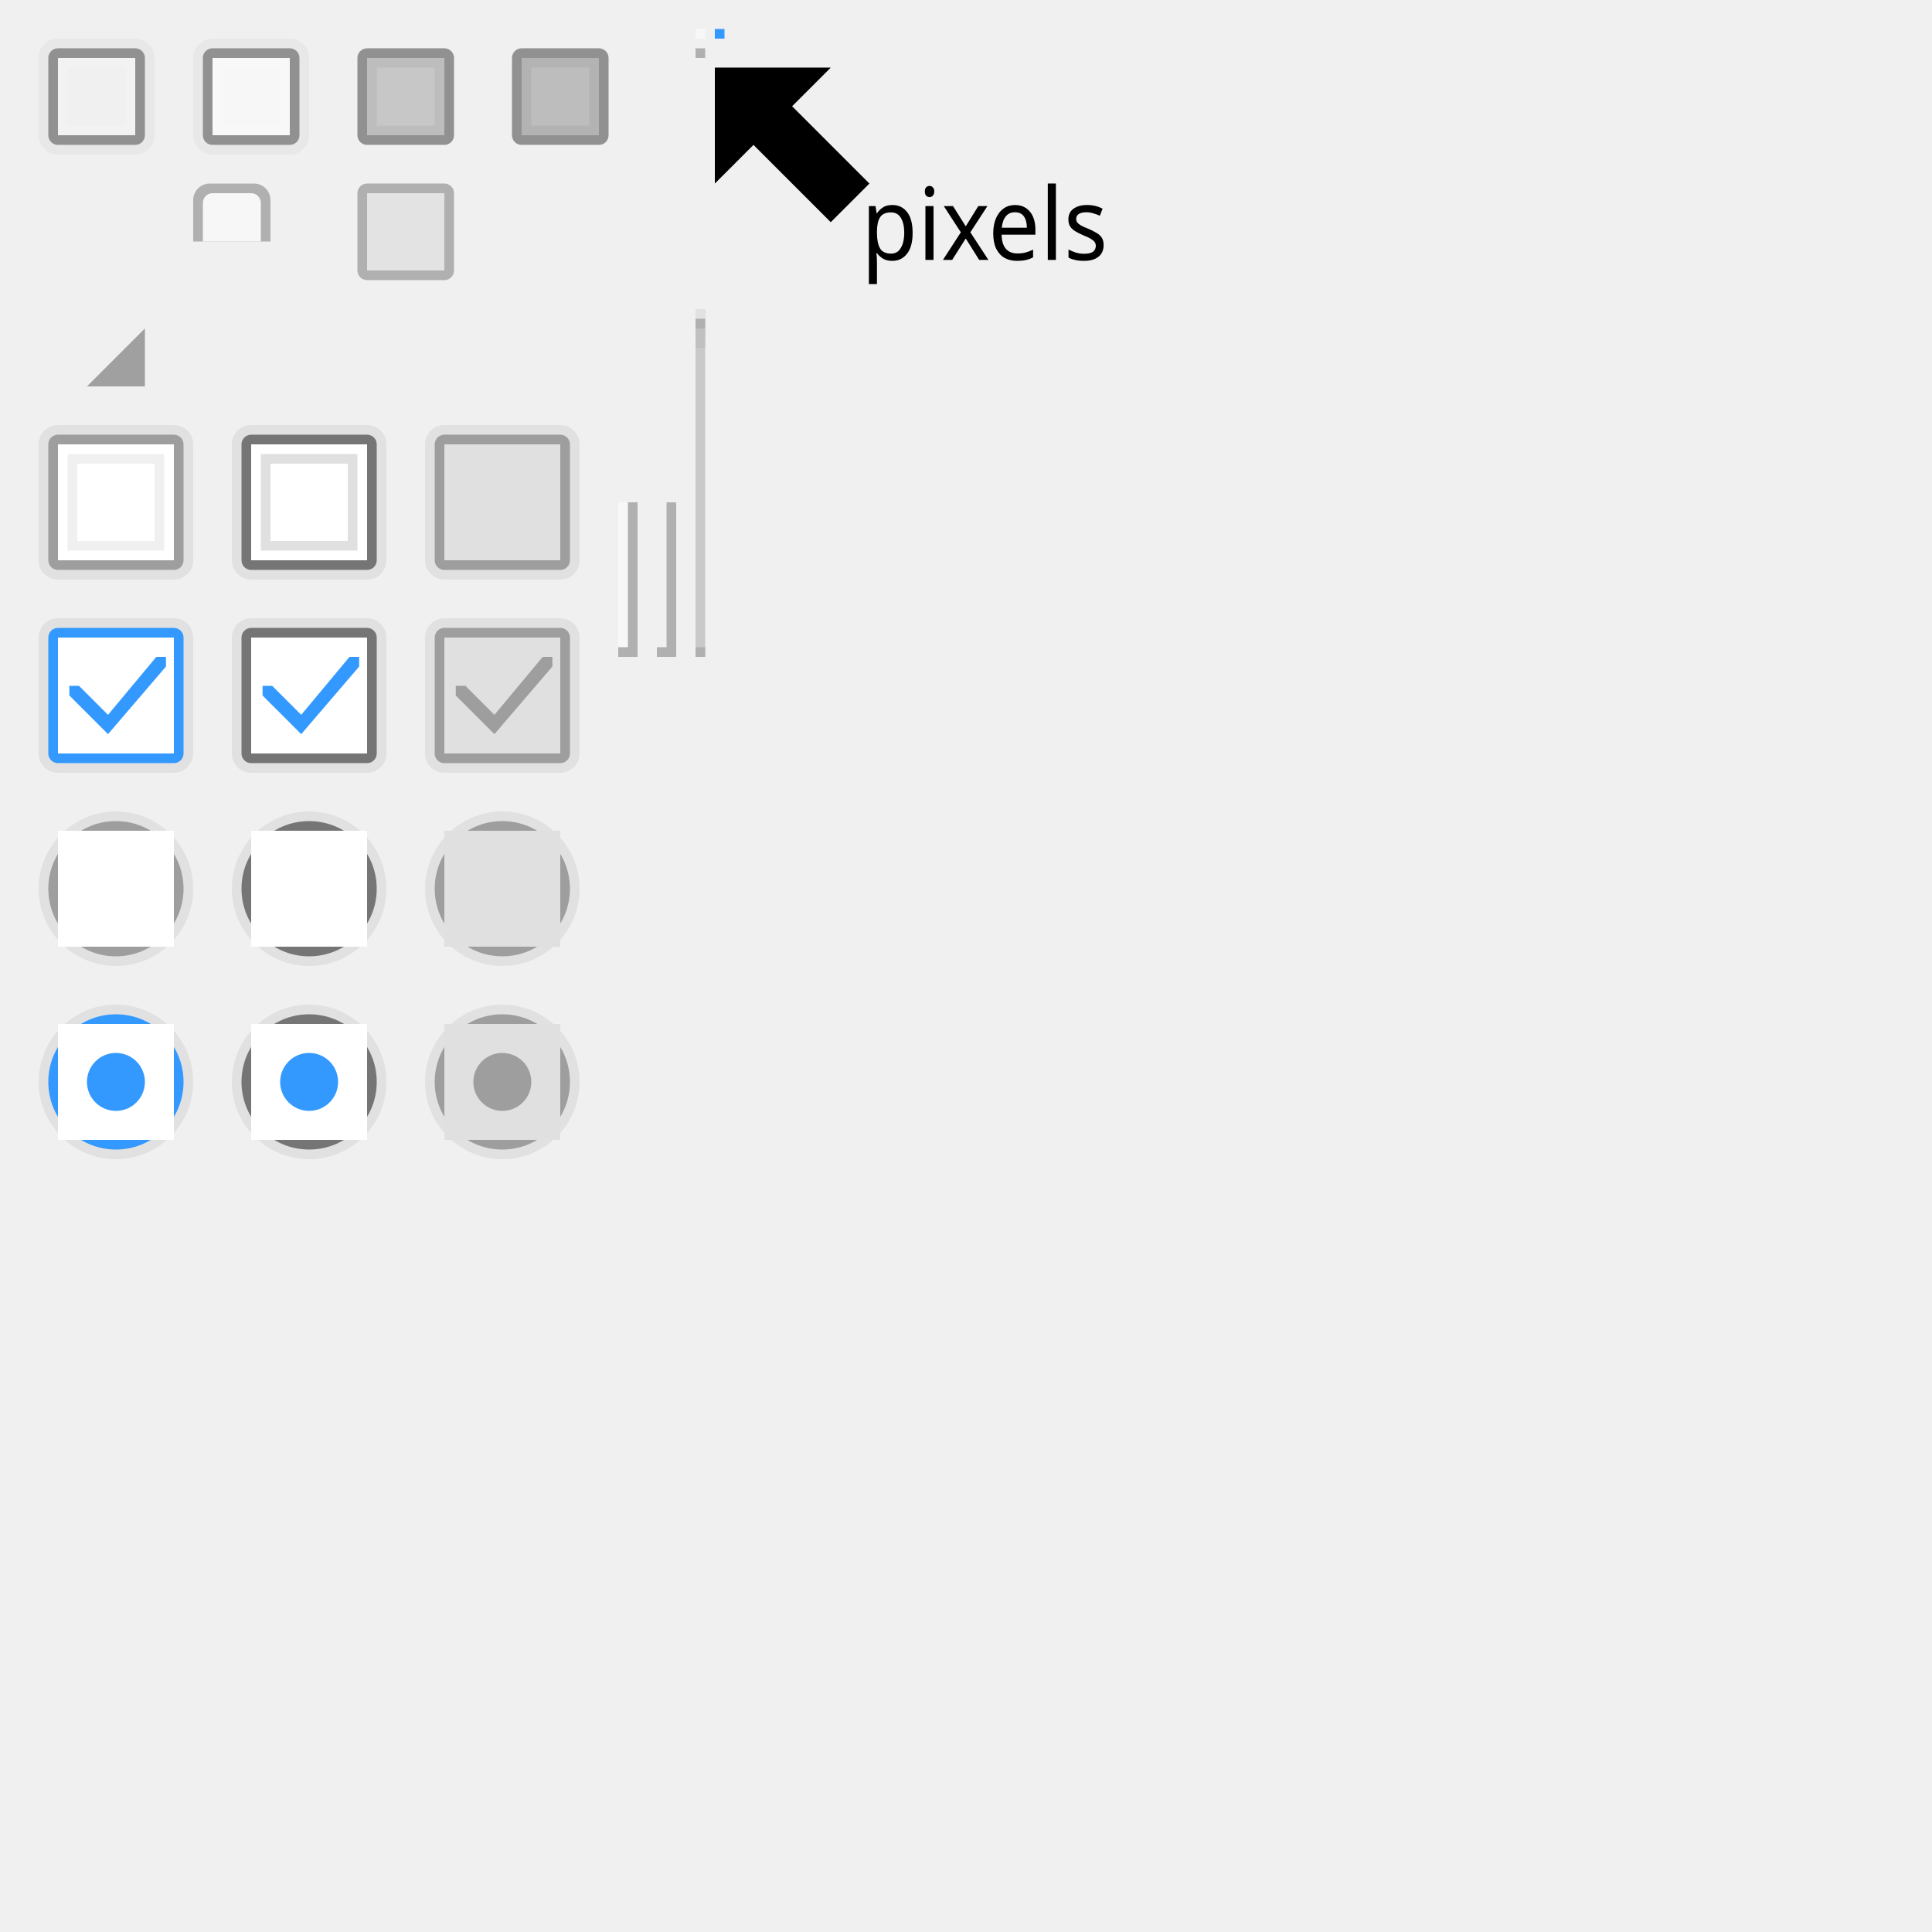
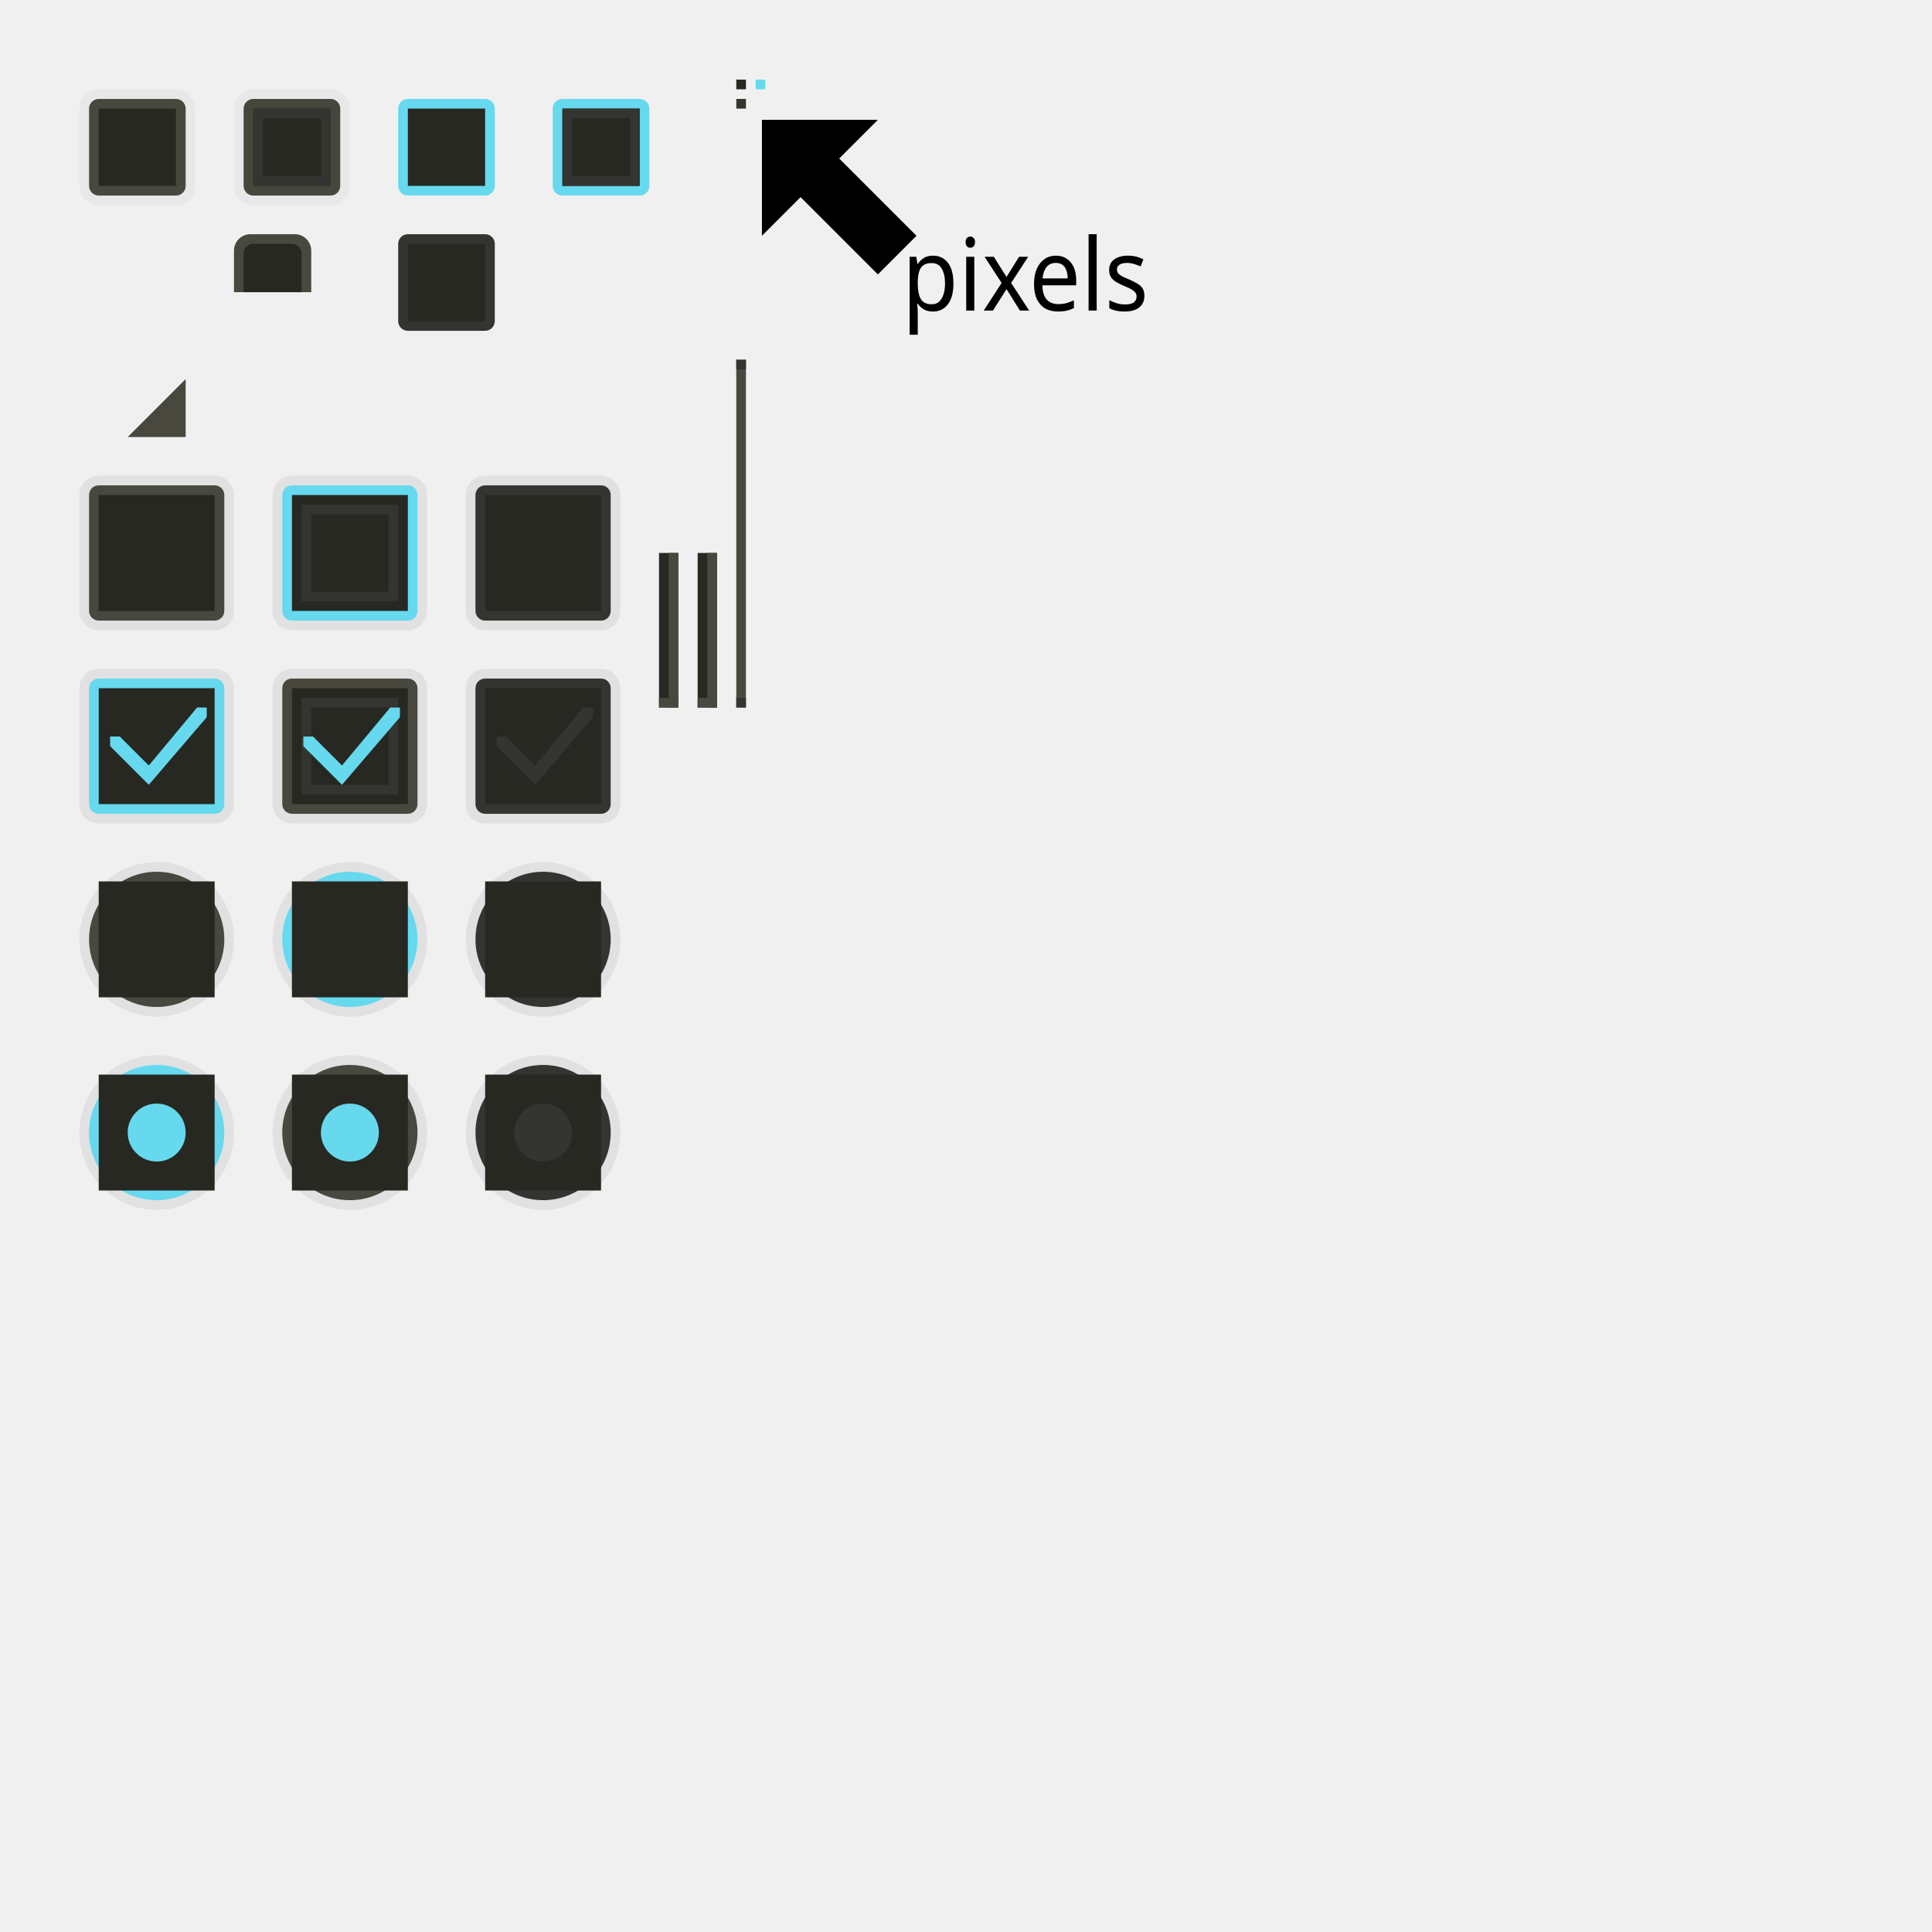
<svg xmlns="http://www.w3.org/2000/svg" width="200" height="200" viewBox="0 0 200 200" id="svg2" version="1.1">
  <defs id="defs4" />
  <g id="layer1" transform="translate(0,-852.3622)">
-     <g id="btn-active">
-       <rect y="856.362" x="36" height="12" width="12" id="rect4213" style="opacity:1;fill:#000000;fill-opacity:0;stroke:none;stroke-width:1;stroke-miterlimit:4;stroke-dasharray:none;stroke-dashoffset:0;stroke-opacity:0.51" />
-       <rect y="857.362" x="37" height="10" width="10" id="rect4187" style="opacity:1;fill:#919191;fill-opacity:1;stroke:none;stroke-width:1;stroke-miterlimit:4;stroke-dasharray:none;stroke-dashoffset:0;stroke-opacity:0.51" ry="1" />
-       <rect style="opacity:1;fill:#c7c7c7;fill-opacity:1;stroke:none;stroke-width:1;stroke-miterlimit:4;stroke-dasharray:none;stroke-dashoffset:0;stroke-opacity:0.51" id="rect4189" width="8" height="8" x="38" y="858.362" />
-       <path id="rect4202" d="m 38,858.362 0,8 8,0 0,-8 -8,0 z m 1,1 6,0 0,6 -6,0 0,-6 z" style="opacity:1;fill:#000000;fill-opacity:0.051;stroke:none;stroke-width:1;stroke-miterlimit:4;stroke-dasharray:none;stroke-dashoffset:0;stroke-opacity:0.51" />
+     <g id="btn-active" transform="translate(-149.5,-11)">
+       <rect style="opacity:1;fill:#000000;fill-opacity:0;stroke:none;stroke-width:1;stroke-miterlimit:4;stroke-dasharray:none;stroke-dashoffset:0;stroke-opacity:0.51" id="rect124" width="12" height="12" x="189.72" y="872.605" />
+       <rect ry="1" style="opacity:1;fill:#66d9ee;fill-opacity:1;stroke:none;stroke-width:1;stroke-miterlimit:4;stroke-dasharray:none;stroke-dashoffset:0;stroke-opacity:0.51" id="rect126" width="10" height="10" x="190.72" y="873.605" />
+       <rect y="874.605" x="191.72" height="8" width="8" id="rect128" style="opacity:1;fill:#272822;fill-opacity:1;stroke:none;stroke-width:1;stroke-miterlimit:4;stroke-dasharray:none;stroke-dashoffset:0;stroke-opacity:0.51" />
    </g>
-     <g id="btn-active-hover">
-       <rect style="opacity:1;fill:#000000;fill-opacity:0;stroke:none;stroke-width:1;stroke-miterlimit:4;stroke-dasharray:none;stroke-dashoffset:0;stroke-opacity:0.51" id="rect4215" width="12" height="12" x="52" y="856.362" />
-       <rect style="opacity:1;fill:#919191;fill-opacity:1;stroke:none;stroke-width:1;stroke-miterlimit:4;stroke-dasharray:none;stroke-dashoffset:0;stroke-opacity:0.51" id="rect4207" width="10" height="10" x="53" y="857.362" ry="1" />
-       <rect y="858.362" x="54" height="8" width="8" id="rect4209" style="opacity:1;fill:#bdbdbd;fill-opacity:1;stroke:none;stroke-width:1;stroke-miterlimit:4;stroke-dasharray:none;stroke-dashoffset:0;stroke-opacity:0.51" />
-       <path style="opacity:1;fill:#000000;fill-opacity:0.051;stroke:none;stroke-width:1;stroke-miterlimit:4;stroke-dasharray:none;stroke-dashoffset:0;stroke-opacity:0.51" d="m 54,858.362 0,8 8,0 0,-8 -8,0 z m 1,1 6,0 0,6 -6,0 0,-6 z" id="path4211" />
+     <g id="btn-active-hover" transform="translate(-149.5,-11)">
+       <rect y="872.605" x="205.72" height="12" width="12" id="rect134" style="opacity:1;fill:#000000;fill-opacity:0;stroke:none;stroke-width:1;stroke-miterlimit:4;stroke-dasharray:none;stroke-dashoffset:0;stroke-opacity:0.51" />
+       <rect ry="1" y="873.605" x="206.72" height="10" width="10" id="rect136" style="opacity:1;fill:#66d9ee;fill-opacity:1;stroke:none;stroke-width:1;stroke-miterlimit:4;stroke-dasharray:none;stroke-dashoffset:0;stroke-opacity:0.51" />
+       <rect style="opacity:1;fill:#272822;fill-opacity:1;stroke:none;stroke-width:1;stroke-miterlimit:4;stroke-dasharray:none;stroke-dashoffset:0;stroke-opacity:0.51" id="rect138" width="8" height="8" x="207.72" y="874.605" />
+       <path id="path140" d="m 207.72,874.605 v 8 h 8 v -8 z m 1,1 h 6 v 6 h -6 z" style="opacity:1;fill:#343430;fill-opacity:1;stroke:none;stroke-width:1;stroke-miterlimit:4;stroke-dasharray:none;stroke-dashoffset:0;stroke-opacity:0.51" />
    </g>
-     <g id="btn">
-       <rect ry="2" y="856.362" x="4" height="12" width="12" id="rect4169" style="opacity:1;fill:#000000;fill-opacity:0.039;stroke:none;stroke-width:1;stroke-miterlimit:4;stroke-dasharray:none;stroke-dashoffset:0;stroke-opacity:0.51" />
-       <rect ry="1" style="opacity:1;fill:#919191;fill-opacity:1;stroke:none;stroke-width:1;stroke-miterlimit:4;stroke-dasharray:none;stroke-dashoffset:0;stroke-opacity:0.51" id="rect4175" width="10" height="10" x="5" y="857.362" />
-       <rect y="858.362" x="6" height="8" width="8" id="rect4177" style="opacity:1;fill:#f0f0f0;fill-opacity:1;stroke:none;stroke-width:1;stroke-miterlimit:4;stroke-dasharray:none;stroke-dashoffset:0;stroke-opacity:0.51" />
-       <path id="path4281" d="m 6,858.362 0,8 8,0 0,-8 -8,0 z m 1,1 6,0 0,6 -6,0 0,-6 z" style="opacity:1;fill:#ffffff;fill-opacity:0.125;stroke:none;stroke-width:1;stroke-miterlimit:4;stroke-dasharray:none;stroke-dashoffset:0;stroke-opacity:0.51" />
+     <g id="btn" transform="translate(-149.5,-11)">
+       <rect style="opacity:1;fill:#000000;fill-opacity:0.039;stroke:none;stroke-width:1;stroke-miterlimit:4;stroke-dasharray:none;stroke-dashoffset:0;stroke-opacity:0.51" id="rect144" width="12" height="12" x="157.72" y="872.605" ry="2" />
+       <rect y="873.605" x="158.72" height="10" width="10" id="rect146" style="opacity:1;fill:#48483e;fill-opacity:1;stroke:none;stroke-width:1;stroke-miterlimit:4;stroke-dasharray:none;stroke-dashoffset:0;stroke-opacity:0.51" ry="1" />
+       <rect style="opacity:1;fill:#272822;fill-opacity:1;stroke:none;stroke-width:1;stroke-miterlimit:4;stroke-dasharray:none;stroke-dashoffset:0;stroke-opacity:0.51" id="rect148" width="8" height="8" x="159.72" y="874.605" />
    </g>
-     <g id="btn-hover">
-       <rect style="opacity:1;fill:#000000;fill-opacity:0.039;stroke:none;stroke-width:1;stroke-miterlimit:4;stroke-dasharray:none;stroke-dashoffset:0;stroke-opacity:0.51" id="rect4179" width="12" height="12" x="20" y="856.362" ry="2" />
-       <rect y="857.362" x="21" height="10" width="10" id="rect4181" style="opacity:1;fill:#919191;fill-opacity:1;stroke:none;stroke-width:1;stroke-miterlimit:4;stroke-dasharray:none;stroke-dashoffset:0;stroke-opacity:0.51" ry="1" />
-       <rect style="opacity:1;fill:#f7f7f7;fill-opacity:1;stroke:none;stroke-width:1;stroke-miterlimit:4;stroke-dasharray:none;stroke-dashoffset:0;stroke-opacity:0.51" id="rect4183" width="8" height="8" x="22" y="858.362" />
-       <path style="opacity:1;fill:#ffffff;fill-opacity:0.125;stroke:none;stroke-width:1;stroke-miterlimit:4;stroke-dasharray:none;stroke-dashoffset:0;stroke-opacity:0.51" d="m 22,858.362 0,8 8,0 0,-8 -8,0 z m 1,1 6,0 0,6 -6,0 0,-6 z" id="path4283" />
+     <g id="btn-hover" transform="translate(-149.5,-11)">
+       <rect ry="2" y="872.605" x="173.72" height="12" width="12" id="rect154" style="opacity:1;fill:#000000;fill-opacity:0.039;stroke:none;stroke-width:1;stroke-miterlimit:4;stroke-dasharray:none;stroke-dashoffset:0;stroke-opacity:0.51" />
+       <rect ry="1" style="opacity:1;fill:#45463c;fill-opacity:1;stroke:none;stroke-width:1;stroke-miterlimit:4;stroke-dasharray:none;stroke-dashoffset:0;stroke-opacity:0.51" id="rect156" width="10" height="10" x="174.72" y="873.605" />
+       <rect y="874.605" x="175.72" height="8" width="8" id="rect158" style="opacity:1;fill:#272822;fill-opacity:1;stroke:none;stroke-width:1;stroke-miterlimit:4;stroke-dasharray:none;stroke-dashoffset:0;stroke-opacity:0.51" />
+       <path id="path160" d="m 175.72,874.605 v 8 h 8 v -8 z m 1,1 h 6 v 6 h -6 z" style="opacity:1;fill:#343430;fill-opacity:1;stroke:none;stroke-width:1;stroke-miterlimit:4;stroke-dasharray:none;stroke-dashoffset:0;stroke-opacity:0.51" />
    </g>
-     <rect style="opacity:1;fill:#000000;fill-opacity:0;stroke:none;stroke-width:1;stroke-miterlimit:4;stroke-dasharray:none;stroke-dashoffset:0;stroke-opacity:0.51" id="null" width="1" height="1" x="73" y="858.362" />
-     <path style="opacity:1;fill:#000000;fill-opacity:1;stroke:none;stroke-width:1;stroke-miterlimit:4;stroke-dasharray:none;stroke-dashoffset:0;stroke-opacity:0.51" d="m 74,859.362 0,12 4,-4 8,8 4,-4 -8,-8 4,-4 -12,0 z" id="rect4299" />
-     <text xml:space="preserve" style="font-style:normal;font-weight:normal;line-height:0%;font-family:sans-serif;letter-spacing:0px;word-spacing:0px;fill:#000000;fill-opacity:1;stroke:none;stroke-width:1px;stroke-linecap:butt;stroke-linejoin:miter;stroke-opacity:1" x="93.204" y="840.929" id="text4309" transform="scale(0.9563965,1.045592)">
-       <tspan id="tspan4311" x="93.204" y="840.929" style="font-size:9.953px;line-height:1.25;font-family:sans-serif">pixels</tspan>
+     <path id="path166" d="m 78.875,864.768 v 12 l 4,-4 8,8 4,-4 -8,-8 4,-4 z" style="opacity:1;fill:#000000;fill-opacity:1;stroke:none;stroke-width:1;stroke-miterlimit:4;stroke-dasharray:none;stroke-dashoffset:0;stroke-opacity:0.51" />
+     <text transform="scale(0.9563965,1.045592)" id="text170" y="845.943" x="97.617" style="font-style:normal;font-weight:normal;line-height:0%;font-family:sans-serif;letter-spacing:0px;word-spacing:0px;fill:#000000;fill-opacity:1;stroke:none;stroke-width:1px;stroke-linecap:butt;stroke-linejoin:miter;stroke-opacity:1" xml:space="preserve">
+       <tspan style="font-size:9.953px;line-height:1.25;font-family:sans-serif" y="845.943" x="97.617" id="tspan168">pixels</tspan>
    </text>
-     <g id="resize-grip" transform="translate(0,70)">
-       <rect y="812.362" x="5" height="13" width="13" id="rect4315" style="opacity:1;fill:#ffffff;fill-opacity:0;stroke:none;stroke-width:1;stroke-miterlimit:4;stroke-dasharray:none;stroke-dashoffset:0;stroke-opacity:0.51" />
-       <path id="path4317" d="m 15,822.362 -6,0 6,-6 z" style="fill:#a0a0a0;fill-opacity:1;fill-rule:evenodd;stroke:none;stroke-width:1px;stroke-linecap:butt;stroke-linejoin:miter;stroke-opacity:1" />
+     <g id="resize-grip" transform="translate(-149.5,-11)">
+       <rect style="opacity:1;fill:#ffffff;fill-opacity:0;stroke:none;stroke-width:1;stroke-miterlimit:4;stroke-dasharray:none;stroke-dashoffset:0;stroke-opacity:0.51" id="rect172" width="13" height="13" x="158.72" y="898.605" />
+       <path style="fill:#48483e;fill-opacity:1;fill-rule:evenodd;stroke:none;stroke-width:1px;stroke-linecap:butt;stroke-linejoin:miter;stroke-opacity:1" d="m 168.72,908.605 h -6 l 6,-6 z" id="path174" />
    </g>
-     <rect style="opacity:1;fill:#b0b0b0;fill-opacity:1;stroke:none;stroke-width:1;stroke-miterlimit:4;stroke-dasharray:none;stroke-dashoffset:0;stroke-opacity:0.51" id="handle" width="1" height="1" x="72" y="857.362" />
-     <g id="menubar-menuitem">
-       <path id="rect5349" transform="translate(0,852.3622)" d="M 21.715,19 C 20.765,19 20,19.765 20,20.715 L 20,25 l 8,0 0,-4.285 C 28,19.765 27.235,19 26.285,19 l -4.57,0 z" style="opacity:1;fill:#b0b0b0;fill-opacity:1;stroke:none;stroke-width:1;stroke-miterlimit:4;stroke-dasharray:none;stroke-dashoffset:0;stroke-opacity:1" />
-       <path id="rect4335" transform="translate(0,852.3622)" d="m 22,20 c -0.554,0 -1,0.446 -1,1 l 0,4 6,0 0,-4 c 0,-0.554 -0.446,-1 -1,-1 l -4,0 z" style="opacity:1;fill:#f7f7f7;fill-opacity:1;stroke:none;stroke-width:1;stroke-miterlimit:4;stroke-dasharray:none;stroke-dashoffset:0;stroke-opacity:0.51" />
+     <rect y="862.605" x="76.22" height="1" width="1" id="handle" style="opacity:1;fill:#34352d;fill-opacity:1;stroke:none;stroke-width:1;stroke-miterlimit:4;stroke-dasharray:none;stroke-dashoffset:0;stroke-opacity:0.51" />
+     <g id="menubar-menuitem" transform="translate(-149.5,-11)">
+       <path style="opacity:1;fill:#48483e;fill-opacity:1;stroke:none;stroke-width:1;stroke-miterlimit:4;stroke-dasharray:none;stroke-dashoffset:0;stroke-opacity:1" d="m 175.435,887.605 c -0.95,0 -1.715,0.765 -1.715,1.715 v 4.285 h 8 v -4.285 c 0,-0.95 -0.765,-1.715 -1.715,-1.715 z" id="path180" />
+       <path style="opacity:1;fill:#272822;fill-opacity:1;stroke:none;stroke-width:1;stroke-miterlimit:4;stroke-dasharray:none;stroke-dashoffset:0;stroke-opacity:0.51" d="m 175.72,888.605 c -0.554,0 -1,0.446 -1,1 v 4 h 6 v -4 c 0,-0.554 -0.446,-1 -1,-1 z" id="path182" />
    </g>
-     <g id="btn-insensitive">
-       <rect y="870.362" x="36" height="12" width="12" id="rect4252" style="opacity:1;fill:#000000;fill-opacity:0;stroke:none;stroke-width:1;stroke-miterlimit:4;stroke-dasharray:none;stroke-dashoffset:0;stroke-opacity:0.51" />
-       <rect style="opacity:1;fill:#b0b0b0;fill-opacity:1;stroke:none;stroke-width:1;stroke-miterlimit:4;stroke-dasharray:none;stroke-dashoffset:0;stroke-opacity:0.51" id="rect4254" width="10" height="10" x="37" y="871.362" ry="1" />
-       <rect y="872.362" x="38" height="8" width="8" id="rect4256" style="opacity:1;fill:#e3e3e3;fill-opacity:1;stroke:none;stroke-width:1;stroke-miterlimit:4;stroke-dasharray:none;stroke-dashoffset:0;stroke-opacity:0.51" />
+     <g id="btn-insensitive" transform="translate(-149.5,-11)">
+       <rect style="opacity:1;fill:#000000;fill-opacity:0;stroke:none;stroke-width:1;stroke-miterlimit:4;stroke-dasharray:none;stroke-dashoffset:0;stroke-opacity:0.51" id="rect186" width="12" height="12" x="189.72" y="886.605" />
+       <rect ry="1" y="887.605" x="190.72" height="10" width="10" id="rect188" style="opacity:1;fill:#343430;fill-opacity:1;stroke:none;stroke-width:1;stroke-miterlimit:4;stroke-dasharray:none;stroke-dashoffset:0;stroke-opacity:0.51" />
+       <rect style="opacity:1;fill:#272822;fill-opacity:1;stroke:none;stroke-width:1;stroke-miterlimit:4;stroke-dasharray:none;stroke-dashoffset:0;stroke-opacity:0.51" id="rect190" width="8" height="8" x="191.72" y="888.605" />
    </g>
-     <rect y="855.362" x="72" height="1" width="1" id="base-color" style="opacity:1;fill:#f7f7f7;fill-opacity:1;stroke:none;stroke-width:1;stroke-miterlimit:4;stroke-dasharray:none;stroke-dashoffset:0;stroke-opacity:0.51" />
-     <rect style="opacity:1;fill:#3399ff;fill-opacity:1;stroke:none;stroke-width:1;stroke-miterlimit:4;stroke-dasharray:none;stroke-dashoffset:0;stroke-opacity:0.51" id="selected-color" width="1" height="1" x="74" y="855.362" />
-     <g id="toolbar" transform="translate(-26,0)">
-       <rect style="opacity:1;fill:#c9c9c9;fill-opacity:1;stroke:none;stroke-opacity:1" id="rect4261" width="1" height="36" x="98" y="884.362" />
-       <rect y="919.362" x="98" height="1" width="1" id="rect4263" style="opacity:1;fill:#b0b0b0;fill-opacity:1;stroke:none;stroke-opacity:1" />
-       <rect y="884.362" x="98" height="1" width="1" id="rect4272" style="opacity:1;fill:#e2e2e2;fill-opacity:1;stroke:none;stroke-opacity:1" />
-       <rect style="opacity:1;fill:#b0b0b0;fill-opacity:1;stroke:none;stroke-opacity:1" id="rect4274" width="1" height="1" x="98" y="885.362" />
-       <rect style="opacity:1;fill:#c0c0c0;fill-opacity:1;stroke:none;stroke-opacity:1" id="rect4276" width="1" height="2" x="98" y="886.362" />
+     <rect style="opacity:1;fill:#272822;fill-opacity:1;stroke:none;stroke-width:1;stroke-miterlimit:4;stroke-dasharray:none;stroke-dashoffset:0;stroke-opacity:0.51" id="base-color" width="1" height="1" x="76.22" y="860.605" />
+     <rect y="860.605" x="78.22" height="1" width="1" id="selected-color" style="opacity:1;fill:#66d9ee;fill-opacity:1;stroke:none;stroke-width:1;stroke-miterlimit:4;stroke-dasharray:none;stroke-dashoffset:0;stroke-opacity:0.51" />
+     <g id="toolbar" transform="translate(-149.5,-11)">
+       <rect y="900.605" x="225.72" height="36" width="1" id="rect198" style="opacity:1;fill:#48483e;fill-opacity:1;stroke:none;stroke-opacity:1" />
+       <rect style="opacity:1;fill:#343430;fill-opacity:1;stroke:none;stroke-opacity:1" id="rect200" width="1" height="1" x="225.72" y="935.605" />
+       <rect style="opacity:1;fill:#343430;fill-opacity:1;stroke:none;stroke-opacity:1" id="rect202" width="1" height="1" x="225.72" y="900.605" />
    </g>
-     <g transform="translate(-60,180)" id="radio-unchecked">
-       <rect style="opacity:1;fill:#000000;fill-opacity:0.063;stroke:none;stroke-width:1;stroke-miterlimit:4;stroke-dasharray:none;stroke-dashoffset:0;stroke-opacity:1" id="rect5328" width="16" height="16" x="64" y="756.362" ry="8" />
-       <rect ry="7" y="757.362" x="65" height="14" width="14" id="rect4394" style="opacity:1;fill:#9e9e9e;fill-opacity:1;stroke:none;stroke-opacity:1" />
-       <rect style="opacity:1;fill:#ffffff;fill-opacity:1;stroke:none;stroke-opacity:1" id="rect4396" width="12" height="12" x="66" y="758.362" ry="6" rx="0" />
-       <rect style="opacity:1;fill:none;fill-opacity:1;stroke:none;stroke-width:2;stroke-miterlimit:4;stroke-dasharray:none;stroke-dashoffset:0;stroke-opacity:1" id="rect4398" width="14" height="14" x="65" y="757.362" ry="0" />
+     <g id="radio-unchecked" transform="translate(-149.5,-11)">
+       <rect ry="8" y="952.605" x="157.72" height="16" width="16" id="rect210" style="opacity:1;fill:#000000;fill-opacity:0.063;stroke:none;stroke-width:1;stroke-miterlimit:4;stroke-dasharray:none;stroke-dashoffset:0;stroke-opacity:1" />
+       <rect style="opacity:1;fill:#48483e;fill-opacity:1;stroke:none;stroke-opacity:1" id="rect212" width="14" height="14" x="158.72" y="953.605" ry="7" />
+       <rect rx="0" ry="6" y="954.605" x="159.72" height="12" width="12" id="rect214" style="opacity:1;fill:#272822;fill-opacity:1;stroke:none;stroke-opacity:1" />
+       <rect ry="0" y="953.605" x="158.72" height="14" width="14" id="rect216" style="opacity:1;fill:none;fill-opacity:1;stroke:none;stroke-width:2;stroke-miterlimit:4;stroke-dasharray:none;stroke-dashoffset:0;stroke-opacity:1" />
    </g>
-     <g transform="translate(-60,180)" id="radio-checked">
-       <rect ry="8" y="776.362" x="64" height="16" width="16" id="rect5330" style="opacity:1;fill:#000000;fill-opacity:0.063;stroke:none;stroke-width:1;stroke-miterlimit:4;stroke-dasharray:none;stroke-dashoffset:0;stroke-opacity:1" />
-       <path id="rect4400" d="m 72,777.362 c -3.878,0 -7,3.122 -7,7 0,3.878 3.122,7 7,7 3.878,0 7,-3.122 7,-7 0,-3.878 -3.122,-7 -7,-7 z m 0,2 c 2.77,0 5,2.23 5,5 0,2.77 -2.23,5 -5,5 -2.77,0 -5,-2.23 -5,-5 0,-2.77 2.23,-5 5,-5 z" style="opacity:1;fill:#3399ff;fill-opacity:1;stroke:none;stroke-opacity:1" />
-       <rect rx="0" ry="6" y="778.362" x="66" height="12" width="12" id="rect4407" style="opacity:1;fill:#ffffff;fill-opacity:1;stroke:none;stroke-opacity:1" />
-       <circle r="3" cy="784.362" cx="72" id="path4405" style="opacity:1;fill:#3399ff;fill-opacity:1;stroke:none;stroke-width:1;stroke-miterlimit:4;stroke-dasharray:none;stroke-dashoffset:0;stroke-opacity:1" />
+     <g id="radio-checked" transform="translate(-149.5,-11)">
+       <rect style="opacity:1;fill:#000000;fill-opacity:0.063;stroke:none;stroke-width:1;stroke-miterlimit:4;stroke-dasharray:none;stroke-dashoffset:0;stroke-opacity:1" id="rect220" width="16" height="16" x="157.72" y="972.605" ry="8" />
+       <path style="opacity:1;fill:#66d9ee;fill-opacity:1;stroke:none;stroke-opacity:1" d="m 165.72,973.605 c -3.878,0 -7,3.122 -7,7 0,3.878 3.122,7 7,7 3.878,0 7,-3.122 7,-7 0,-3.878 -3.122,-7 -7,-7 z m 0,2 c 2.77,0 5,2.23 5,5 0,2.77 -2.23,5 -5,5 -2.77,0 -5,-2.23 -5,-5 0,-2.77 2.23,-5 5,-5 z" id="path222" />
+       <rect style="opacity:1;fill:#272822;fill-opacity:1;stroke:none;stroke-opacity:1" id="rect224" width="12" height="12" x="159.72" y="974.605" ry="6" rx="0" />
+       <circle style="opacity:1;fill:#66d9ee;fill-opacity:1;stroke:none;stroke-width:1;stroke-miterlimit:4;stroke-dasharray:none;stroke-dashoffset:0;stroke-opacity:1" id="circle226" cx="165.72" cy="980.605" r="3" />
    </g>
-     <g transform="translate(-5e-7,140)" id="checkbox-unchecked">
-       <rect ry="2" y="756.362" x="4" height="16" width="16" id="rect5324" style="opacity:1;fill:#000000;fill-opacity:0.063;stroke:none;stroke-width:1;stroke-miterlimit:4;stroke-dasharray:none;stroke-dashoffset:0;stroke-opacity:1" />
-       <rect style="opacity:1;fill:#9e9e9e;fill-opacity:1;stroke:none;stroke-opacity:1" id="rect4388" width="14" height="14" x="5" y="757.362" ry="1" />
-       <rect ry="0" y="758.362" x="6" height="12" width="12" id="rect4390" style="opacity:1;fill:#ffffff;fill-opacity:1;stroke:none;stroke-opacity:1" />
-       <rect ry="0" y="757.362" x="5" height="14" width="14" id="rect4392" style="opacity:1;fill:none;fill-opacity:1;stroke:none;stroke-width:2;stroke-miterlimit:4;stroke-dasharray:none;stroke-dashoffset:0;stroke-opacity:1" />
-       <path id="rect4435" d="m 7,759.362 0,10 10,0 0,-10 -10,0 z m 1,1 8,0 0,8 -8,0 0,-8 z" style="opacity:1;fill:#f0f0f0;fill-opacity:1;stroke:none;stroke-opacity:1" />
+     <g id="checkbox-unchecked" transform="translate(-149.5,-11)">
+       <rect style="opacity:1;fill:#000000;fill-opacity:0.063;stroke:none;stroke-width:1;stroke-miterlimit:4;stroke-dasharray:none;stroke-dashoffset:0;stroke-opacity:1" id="rect230" width="16" height="16" x="157.72" y="912.605" ry="2" />
+       <rect ry="1" y="913.605" x="158.72" height="14" width="14" id="rect232" style="opacity:1;fill:#48483e;fill-opacity:1;stroke:none;stroke-opacity:1" />
+       <rect style="opacity:1;fill:#272822;fill-opacity:1;stroke:none;stroke-opacity:1" id="rect234" width="12" height="12" x="159.72" y="914.605" ry="0" />
+       <rect style="opacity:1;fill:none;fill-opacity:1;stroke:none;stroke-width:2;stroke-miterlimit:4;stroke-dasharray:none;stroke-dashoffset:0;stroke-opacity:1" id="rect236" width="14" height="14" x="158.72" y="913.605" ry="0" />
    </g>
-     <g transform="translate(-5e-7,140)" id="checkbox-unchecked-hover">
-       <rect style="opacity:1;fill:#000000;fill-opacity:0.063;stroke:none;stroke-width:1;stroke-miterlimit:4;stroke-dasharray:none;stroke-dashoffset:0;stroke-opacity:1" id="rect5337" width="16" height="16" x="24" y="756.362" ry="2" />
-       <rect ry="1" y="757.362" x="25" height="14" width="14" id="rect5339" style="opacity:1;fill:#757575;fill-opacity:1;stroke:none;stroke-opacity:1" />
-       <rect style="opacity:1;fill:#ffffff;fill-opacity:1;stroke:none;stroke-opacity:1" id="rect5341" width="12" height="12" x="26" y="758.362" ry="0" />
-       <rect style="opacity:1;fill:none;fill-opacity:1;stroke:none;stroke-width:2;stroke-miterlimit:4;stroke-dasharray:none;stroke-dashoffset:0;stroke-opacity:1" id="rect5343" width="14" height="14" x="25" y="757.362" ry="0" />
-       <path style="opacity:1;fill:#e0e0e0;fill-opacity:1;stroke:none;stroke-opacity:1" d="m 27,759.362 0,10 10,0 0,-10 -10,0 z m 1,1 8,0 0,8 -8,0 0,-8 z" id="path5345" />
+     <g id="checkbox-unchecked-hover" transform="translate(-149.5,-11)">
+       <rect ry="2" y="912.605" x="177.72" height="16" width="16" id="rect242" style="opacity:1;fill:#000000;fill-opacity:0.063;stroke:none;stroke-width:1;stroke-miterlimit:4;stroke-dasharray:none;stroke-dashoffset:0;stroke-opacity:1" />
+       <rect style="opacity:1;fill:#66d9ee;fill-opacity:1;stroke:none;stroke-opacity:1" id="rect244" width="14" height="14" x="178.72" y="913.605" ry="1" />
+       <rect ry="0" y="914.605" x="179.72" height="12" width="12" id="rect246" style="opacity:1;fill:#272822;fill-opacity:1;stroke:none;stroke-opacity:1" />
+       <rect ry="0" y="913.605" x="178.72" height="14" width="14" id="rect248" style="opacity:1;fill:none;fill-opacity:1;stroke:none;stroke-width:2;stroke-miterlimit:4;stroke-dasharray:none;stroke-dashoffset:0;stroke-opacity:1" />
+       <path id="path250" d="m 180.72,915.605 v 10 h 10 v -10 z m 1,1 h 8 v 8 h -8 z" style="opacity:1;fill:#343430;fill-opacity:1;stroke:none;stroke-opacity:1" />
    </g>
-     <g transform="translate(-60,180)" id="radio-unchecked-hover">
-       <rect ry="8" y="756.362" x="84" height="16" width="16" id="rect5365" style="opacity:1;fill:#000000;fill-opacity:0.063;stroke:none;stroke-width:1;stroke-miterlimit:4;stroke-dasharray:none;stroke-dashoffset:0;stroke-opacity:1" />
-       <rect style="opacity:1;fill:#757575;fill-opacity:1;stroke:none;stroke-opacity:1" id="rect5367" width="14" height="14" x="85" y="757.362" ry="7" />
-       <rect rx="0" ry="6" y="758.362" x="86" height="12" width="12" id="rect5369" style="opacity:1;fill:#ffffff;fill-opacity:1;stroke:none;stroke-opacity:1" />
-       <rect ry="0" y="757.362" x="85" height="14" width="14" id="rect5371" style="opacity:1;fill:none;fill-opacity:1;stroke:none;stroke-width:2;stroke-miterlimit:4;stroke-dasharray:none;stroke-dashoffset:0;stroke-opacity:1" />
+     <g id="radio-unchecked-hover" transform="translate(-149.5,-11)">
+       <rect style="opacity:1;fill:#000000;fill-opacity:0.063;stroke:none;stroke-width:1;stroke-miterlimit:4;stroke-dasharray:none;stroke-dashoffset:0;stroke-opacity:1" id="rect254" width="16" height="16" x="177.72" y="952.605" ry="8" />
+       <rect ry="7" y="953.605" x="178.72" height="14" width="14" id="rect256" style="opacity:1;fill:#66d9ee;fill-opacity:1;stroke:none;stroke-opacity:1" />
+       <rect style="opacity:1;fill:#272822;fill-opacity:1;stroke:none;stroke-opacity:1" id="rect258" width="12" height="12" x="179.72" y="954.605" ry="6" rx="0" />
+       <rect style="opacity:1;fill:none;fill-opacity:1;stroke:none;stroke-width:2;stroke-miterlimit:4;stroke-dasharray:none;stroke-dashoffset:0;stroke-opacity:1" id="rect260" width="14" height="14" x="178.72" y="953.605" ry="0" />
    </g>
-     <g transform="translate(-60,180)" id="radio-checked-insensitive">
-       <rect style="opacity:1;fill:#000000;fill-opacity:0.063;stroke:none;stroke-width:1;stroke-miterlimit:4;stroke-dasharray:none;stroke-dashoffset:0;stroke-opacity:1" id="rect5373" width="16" height="16" x="104" y="776.362" ry="8" />
-       <path style="opacity:1;fill:#9e9e9e;fill-opacity:1;stroke:none;stroke-opacity:1" d="m 112,777.362 c -3.878,0 -7,3.122 -7,7 0,3.878 3.122,7 7,7 3.878,0 7,-3.122 7,-7 0,-3.878 -3.122,-7 -7,-7 z m 0,2 c 2.77,0 5,2.23 5,5 0,2.77 -2.23,5 -5,5 -2.77,0 -5,-2.23 -5,-5 0,-2.77 2.23,-5 5,-5 z" id="path5375" />
-       <rect style="opacity:1;fill:#e0e0e0;fill-opacity:1;stroke:none;stroke-opacity:1" id="rect5377" width="12" height="12" x="106" y="778.362" ry="6" rx="0" />
-       <circle style="opacity:1;fill:#9e9e9e;fill-opacity:1;stroke:none;stroke-width:1;stroke-miterlimit:4;stroke-dasharray:none;stroke-dashoffset:0;stroke-opacity:1" id="circle5379" cx="112" cy="784.362" r="3" />
+     <g id="radio-checked-insensitive" transform="translate(-149.5,-11)">
+       <rect ry="8" y="972.605" x="197.72" height="16" width="16" id="rect264" style="opacity:1;fill:#000000;fill-opacity:0.063;stroke:none;stroke-width:1;stroke-miterlimit:4;stroke-dasharray:none;stroke-dashoffset:0;stroke-opacity:1" />
+       <path id="path266" d="m 205.72,973.605 c -3.878,0 -7,3.122 -7,7 0,3.878 3.122,7 7,7 3.878,0 7,-3.122 7,-7 0,-3.878 -3.122,-7 -7,-7 z m 0,2 c 2.77,0 5,2.23 5,5 0,2.77 -2.23,5 -5,5 -2.77,0 -5,-2.23 -5,-5 0,-2.77 2.23,-5 5,-5 z" style="opacity:1;fill:#343430;fill-opacity:1;stroke:none;stroke-opacity:1" />
+       <rect rx="0" ry="6" y="974.605" x="199.72" height="12" width="12" id="rect268" style="opacity:1;fill:#272822;fill-opacity:1;stroke:none;stroke-opacity:1" />
+       <circle r="3" cy="980.605" cx="205.72" id="circle270" style="opacity:1;fill:#343430;fill-opacity:1;stroke:none;stroke-width:1;stroke-miterlimit:4;stroke-dasharray:none;stroke-dashoffset:0;stroke-opacity:1" />
    </g>
-     <g transform="translate(-5e-7,140)" id="checkbox-unchecked-insensitive">
-       <rect style="opacity:1;fill:#000000;fill-opacity:0.063;stroke:none;stroke-width:1;stroke-miterlimit:4;stroke-dasharray:none;stroke-dashoffset:0;stroke-opacity:1" id="rect5381" width="16" height="16" x="44" y="756.362" ry="2" />
-       <rect ry="1" y="757.362" x="45" height="14" width="14" id="rect5383" style="opacity:1;fill:#9e9e9e;fill-opacity:1;stroke:none;stroke-opacity:1" />
-       <rect style="opacity:1;fill:#e0e0e0;fill-opacity:1;stroke:none;stroke-opacity:1" id="rect5385" width="12" height="12" x="46" y="758.362" ry="0" />
-       <rect style="opacity:1;fill:none;fill-opacity:1;stroke:none;stroke-width:2;stroke-miterlimit:4;stroke-dasharray:none;stroke-dashoffset:0;stroke-opacity:1" id="rect5387" width="14" height="14" x="45" y="757.362" ry="0" />
+     <g id="checkbox-unchecked-insensitive" transform="translate(-149.5,-11)">
+       <rect ry="2" y="912.605" x="197.72" height="16" width="16" id="rect274" style="opacity:1;fill:#000000;fill-opacity:0.063;stroke:none;stroke-width:1;stroke-miterlimit:4;stroke-dasharray:none;stroke-dashoffset:0;stroke-opacity:1" />
+       <rect style="opacity:1;fill:#343430;fill-opacity:1;stroke:none;stroke-opacity:1" id="rect276" width="14" height="14" x="198.72" y="913.605" ry="1" />
+       <rect ry="0" y="914.605" x="199.72" height="12" width="12" id="rect278" style="opacity:1;fill:#272822;fill-opacity:1;stroke:none;stroke-opacity:1" />
+       <rect ry="0" y="913.605" x="198.72" height="14" width="14" id="rect280" style="opacity:1;fill:none;fill-opacity:1;stroke:none;stroke-width:2;stroke-miterlimit:4;stroke-dasharray:none;stroke-dashoffset:0;stroke-opacity:1" />
    </g>
-     <g transform="translate(-5e-7,140)" id="checkbox-checked">
-       <rect style="opacity:1;fill:#000000;fill-opacity:0.063;stroke:none;stroke-width:1;stroke-miterlimit:4;stroke-dasharray:none;stroke-dashoffset:0;stroke-opacity:1" id="rect5326" width="16" height="16" x="4" y="776.362" ry="2" />
-       <rect ry="1" y="777.362" x="5" height="14" width="14" id="rect4437" style="opacity:1;fill:#3399ff;fill-opacity:1;stroke:none;stroke-opacity:1" />
-       <rect style="opacity:1;fill:#ffffff;fill-opacity:1;stroke:none;stroke-opacity:1" id="rect4424" width="12" height="12" x="6" y="778.362" ry="0" />
-       <rect style="opacity:1;fill:none;fill-opacity:1;stroke:none;stroke-width:2;stroke-miterlimit:4;stroke-dasharray:none;stroke-dashoffset:0;stroke-opacity:1" id="rect4414" width="14" height="14" x="5" y="777.362" ry="0" />
-       <path id="path6353-1" d="m 16.182,780.362 -5,6 0,0 -3,-3 -1,0 0,1 4,4 0,0 6,-7 0,-1 z" style="fill:#3399ff;fill-opacity:1;fill-rule:evenodd;stroke:none;stroke-width:1px;stroke-linecap:butt;stroke-linejoin:miter;stroke-opacity:1" />
+     <g id="checkbox-checked" transform="translate(-149.5,-11)">
+       <rect ry="2" y="932.605" x="157.72" height="16" width="16" id="rect284" style="opacity:1;fill:#000000;fill-opacity:0.063;stroke:none;stroke-width:1;stroke-miterlimit:4;stroke-dasharray:none;stroke-dashoffset:0;stroke-opacity:1" />
+       <rect style="opacity:1;fill:#66d9ee;fill-opacity:1;stroke:none;stroke-opacity:1" id="rect286" width="14" height="14" x="158.72" y="933.605" ry="1" />
+       <rect ry="0" y="934.605" x="159.72" height="12" width="12" id="rect288" style="opacity:1;fill:#272822;fill-opacity:1;stroke:none;stroke-opacity:1" />
+       <rect ry="0" y="933.605" x="158.72" height="14" width="14" id="rect290" style="opacity:1;fill:none;fill-opacity:1;stroke:none;stroke-width:2;stroke-miterlimit:4;stroke-dasharray:none;stroke-dashoffset:0;stroke-opacity:1" />
+       <path style="fill:#66d9ee;fill-opacity:1;fill-rule:evenodd;stroke:none;stroke-width:1px;stroke-linecap:butt;stroke-linejoin:miter;stroke-opacity:1" d="m 169.902,936.605 -5,6 v 0 l -3,-3 h -1 v 1 l 4,4 v 0 l 6,-7 v -1 z" id="path292" />
    </g>
-     <g transform="translate(-5e-7,140)" id="checkbox-checked-insensitive">
-       <rect ry="2" y="776.362" x="44" height="16" width="16" id="rect5352" style="opacity:1;fill:#000000;fill-opacity:0.063;stroke:none;stroke-width:1;stroke-miterlimit:4;stroke-dasharray:none;stroke-dashoffset:0;stroke-opacity:1" />
-       <rect style="opacity:1;fill:#9e9e9e;fill-opacity:1;stroke:none;stroke-opacity:1" id="rect5355" width="14" height="14" x="45" y="777.362" ry="1" />
-       <rect ry="0" y="778.362" x="46" height="12" width="12" id="rect5357" style="opacity:1;fill:#e0e0e0;fill-opacity:1;stroke:none;stroke-opacity:1" />
-       <rect ry="0" y="777.362" x="45" height="14" width="14" id="rect5359" style="opacity:1;fill:none;fill-opacity:1;stroke:none;stroke-width:2;stroke-miterlimit:4;stroke-dasharray:none;stroke-dashoffset:0;stroke-opacity:1" />
-       <path style="fill:#9e9e9e;fill-opacity:1;fill-rule:evenodd;stroke:none;stroke-width:1px;stroke-linecap:butt;stroke-linejoin:miter;stroke-opacity:1" d="m 56.182,780.362 -5,6 0,0 -3,-3 -1,0 0,1 4,4 0,0 6,-7 0,-1 z" id="path5406" />
+     <g id="checkbox-checked-insensitive" transform="translate(-149.5,-11)">
+       <rect style="opacity:1;fill:#000000;fill-opacity:0.063;stroke:none;stroke-width:1;stroke-miterlimit:4;stroke-dasharray:none;stroke-dashoffset:0;stroke-opacity:1" id="rect296" width="16" height="16" x="197.72" y="932.605" ry="2" />
+       <rect ry="1" y="933.605" x="198.72" height="14" width="14" id="rect298" style="opacity:1;fill:#343430;fill-opacity:1;stroke:none;stroke-opacity:1" />
+       <rect style="opacity:1;fill:#272822;fill-opacity:1;stroke:none;stroke-opacity:1" id="rect300" width="12" height="12" x="199.72" y="934.605" ry="0" />
+       <rect style="opacity:1;fill:none;fill-opacity:1;stroke:none;stroke-width:2;stroke-miterlimit:4;stroke-dasharray:none;stroke-dashoffset:0;stroke-opacity:1" id="rect302" width="14" height="14" x="198.72" y="933.605" ry="0" />
+       <path id="path304" d="m 209.902,936.605 -5,6 v 0 l -3,-3 h -1 v 1 l 4,4 v 0 l 6,-7 v -1 z" style="fill:#343430;fill-opacity:1;fill-rule:evenodd;stroke:none;stroke-width:1px;stroke-linecap:butt;stroke-linejoin:miter;stroke-opacity:1" />
    </g>
-     <g transform="translate(-60,180)" id="radio-unchecked-insensitive">
-       <rect ry="8" y="756.362" x="104" height="16" width="16" id="rect5419" style="opacity:1;fill:#000000;fill-opacity:0.063;stroke:none;stroke-width:1;stroke-miterlimit:4;stroke-dasharray:none;stroke-dashoffset:0;stroke-opacity:1" />
-       <rect style="opacity:1;fill:#9e9e9e;fill-opacity:1;stroke:none;stroke-opacity:1" id="rect5421" width="14" height="14" x="105" y="757.362" ry="7" />
-       <rect rx="0" ry="6" y="758.362" x="106" height="12" width="12" id="rect5423" style="opacity:1;fill:#e0e0e0;fill-opacity:1;stroke:none;stroke-opacity:1" />
-       <rect ry="0" y="757.362" x="105" height="14" width="14" id="rect5425" style="opacity:1;fill:none;fill-opacity:1;stroke:none;stroke-width:2;stroke-miterlimit:4;stroke-dasharray:none;stroke-dashoffset:0;stroke-opacity:1" />
+     <g id="radio-unchecked-insensitive" transform="translate(-149.5,-11)">
+       <rect style="opacity:1;fill:#000000;fill-opacity:0.063;stroke:none;stroke-width:1;stroke-miterlimit:4;stroke-dasharray:none;stroke-dashoffset:0;stroke-opacity:1" id="rect308" width="16" height="16" x="197.72" y="952.605" ry="8" />
+       <rect ry="7" y="953.605" x="198.72" height="14" width="14" id="rect310" style="opacity:1;fill:#343430;fill-opacity:1;stroke:none;stroke-opacity:1" />
+       <rect style="opacity:1;fill:#272822;fill-opacity:1;stroke:none;stroke-opacity:1" id="rect312" width="12" height="12" x="199.72" y="954.605" ry="6" rx="0" />
+       <rect style="opacity:1;fill:none;fill-opacity:1;stroke:none;stroke-width:2;stroke-miterlimit:4;stroke-dasharray:none;stroke-dashoffset:0;stroke-opacity:1" id="rect314" width="14" height="14" x="198.72" y="953.605" ry="0" />
    </g>
-     <g transform="translate(-5e-7,140)" id="checkbox-checked-hover">
-       <rect ry="2" y="776.362" x="24" height="16" width="16" id="rect5427" style="opacity:1;fill:#000000;fill-opacity:0.063;stroke:none;stroke-width:1;stroke-miterlimit:4;stroke-dasharray:none;stroke-dashoffset:0;stroke-opacity:1" />
-       <rect style="opacity:1;fill:#757575;fill-opacity:1;stroke:none;stroke-opacity:1" id="rect5429" width="14" height="14" x="25" y="777.362" ry="1" />
-       <rect ry="0" y="778.362" x="26" height="12" width="12" id="rect5431" style="opacity:1;fill:#ffffff;fill-opacity:1;stroke:none;stroke-opacity:1" />
-       <rect ry="0" y="777.362" x="25" height="14" width="14" id="rect5433" style="opacity:1;fill:none;fill-opacity:1;stroke:none;stroke-width:2;stroke-miterlimit:4;stroke-dasharray:none;stroke-dashoffset:0;stroke-opacity:1" />
-       <path style="fill:#3399ff;fill-opacity:1;fill-rule:evenodd;stroke:none;stroke-width:1px;stroke-linecap:butt;stroke-linejoin:miter;stroke-opacity:1" d="m 36.182,780.362 -5,6 0,0 -3,-3 -1,0 0,1 4,4 0,0 6,-7 0,-1 z" id="path5435" />
+     <g id="checkbox-checked-hover" transform="translate(-149.5,-11)">
+       <rect style="opacity:1;fill:#000000;fill-opacity:0.063;stroke:none;stroke-width:1;stroke-miterlimit:4;stroke-dasharray:none;stroke-dashoffset:0;stroke-opacity:1" id="rect318" width="16" height="16" x="177.72" y="932.605" ry="2" />
+       <rect ry="1" y="933.605" x="178.72" height="14" width="14" id="rect320" style="opacity:1;fill:#48483e;fill-opacity:1;stroke:none;stroke-opacity:1" />
+       <rect style="opacity:1;fill:#272822;fill-opacity:1;stroke:none;stroke-opacity:1" id="rect322" width="12" height="12" x="179.72" y="934.605" ry="0" />
+       <rect style="opacity:1;fill:none;fill-opacity:1;stroke:none;stroke-width:2;stroke-miterlimit:4;stroke-dasharray:none;stroke-dashoffset:0;stroke-opacity:1" id="rect324" width="14" height="14" x="178.72" y="933.605" ry="0" />
+       <path style="opacity:1;fill:#343430;fill-opacity:1;stroke:none;stroke-opacity:1" d="m 180.72,935.605 v 10 h 10 v -10 z m 1,1 h 8 v 8 h -8 z" id="path1354" />
+       <path id="path326" d="m 189.902,936.605 -5,6 v 0 l -3,-3 h -1 v 1 l 4,4 v 0 l 6,-7 v -1 z" style="fill:#66d9ee;fill-opacity:1;fill-rule:evenodd;stroke:none;stroke-width:1px;stroke-linecap:butt;stroke-linejoin:miter;stroke-opacity:1" />
    </g>
-     <g transform="translate(-60,180)" id="radio-checked-hover">
-       <rect style="opacity:1;fill:#000000;fill-opacity:0.063;stroke:none;stroke-width:1;stroke-miterlimit:4;stroke-dasharray:none;stroke-dashoffset:0;stroke-opacity:1" id="rect5437" width="16" height="16" x="84" y="776.362" ry="8" />
-       <path style="opacity:1;fill:#757575;fill-opacity:1;stroke:none;stroke-opacity:1" d="m 92,777.362 c -3.878,0 -7,3.122 -7,7 0,3.878 3.122,7 7,7 3.878,0 7,-3.122 7,-7 0,-3.878 -3.122,-7 -7,-7 z m 0,2 c 2.77,0 5,2.23 5,5 0,2.77 -2.23,5 -5,5 -2.77,0 -5,-2.23 -5,-5 0,-2.77 2.23,-5 5,-5 z" id="path5439" />
-       <rect style="opacity:1;fill:#ffffff;fill-opacity:1;stroke:none;stroke-opacity:1" id="rect5441" width="12" height="12" x="86" y="778.362" ry="6" rx="0" />
-       <circle style="opacity:1;fill:#3399ff;fill-opacity:1;stroke:none;stroke-width:1;stroke-miterlimit:4;stroke-dasharray:none;stroke-dashoffset:0;stroke-opacity:1" id="circle5443" cx="92" cy="784.362" r="3" />
+     <g id="radio-checked-hover" transform="translate(-149.5,-11)">
+       <rect ry="8" y="972.605" x="177.72" height="16" width="16" id="rect330" style="opacity:1;fill:#000000;fill-opacity:0.063;stroke:none;stroke-width:1;stroke-miterlimit:4;stroke-dasharray:none;stroke-dashoffset:0;stroke-opacity:1" />
+       <path id="path332" d="m 185.72,973.605 c -3.878,0 -7,3.122 -7,7 0,3.878 3.122,7 7,7 3.878,0 7,-3.122 7,-7 0,-3.878 -3.122,-7 -7,-7 z m 0,2 c 2.77,0 5,2.23 5,5 0,2.77 -2.23,5 -5,5 -2.77,0 -5,-2.23 -5,-5 0,-2.77 2.23,-5 5,-5 z" style="opacity:1;fill:#48483e;fill-opacity:1;stroke:none;stroke-opacity:1" />
+       <rect rx="0" ry="6" y="974.605" x="179.72" height="12" width="12" id="rect334" style="opacity:1;fill:#272822;fill-opacity:1;stroke:none;stroke-opacity:1" />
+       <circle r="3" cy="980.605" cx="185.72" id="circle336" style="opacity:1;fill:#66d9ee;fill-opacity:1;stroke:none;stroke-width:1;stroke-miterlimit:4;stroke-dasharray:none;stroke-dashoffset:0;stroke-opacity:1" />
    </g>
-     <g id="column-header" transform="translate(-8,0)">
-       <rect y="904.362" x="72" height="16" width="2" id="rect4269" style="opacity:1;fill:#f7f7f7;fill-opacity:1;stroke:none;stroke-opacity:1" />
-       <rect style="opacity:1;fill:#b0b0b0;fill-opacity:1;stroke:none;stroke-opacity:1" id="rect4271" width="2" height="1" x="72" y="919.362" />
-       <rect y="904.362" x="73" height="16" width="1" id="rect6332" style="opacity:1;fill:#b0b0b0;fill-opacity:1;stroke:none;stroke-opacity:1" />
+     <g id="column-header" transform="translate(-149.5,-11)">
+       <rect style="opacity:1;fill:#272822;fill-opacity:1;stroke:none;stroke-opacity:1" id="rect340" width="2" height="16" x="217.72" y="920.605" />
+       <rect y="935.605" x="217.72" height="1" width="2" id="rect342" style="opacity:1;fill:#48483e;fill-opacity:1;stroke:none;stroke-opacity:1" />
+       <rect style="opacity:1;fill:#48483e;fill-opacity:1;stroke:none;stroke-opacity:1" id="rect344" width="1" height="16" x="218.72" y="920.605" />
    </g>
-     <g id="column-header-hover" transform="translate(-8,0)">
-       <rect style="opacity:1;fill:#f0f0f0;fill-opacity:1;stroke:none;stroke-opacity:1" id="rect6341" width="2" height="16" x="76" y="904.362" />
-       <rect y="919.362" x="76" height="1" width="2" id="rect6343" style="opacity:1;fill:#b0b0b0;fill-opacity:1;stroke:none;stroke-opacity:1" />
-       <rect style="opacity:1;fill:#b0b0b0;fill-opacity:1;stroke:none;stroke-opacity:1" id="rect6345" width="1" height="16" x="77" y="904.362" />
+     <g id="column-header-hover" transform="translate(-149.5,-11)">
+       <rect y="920.605" x="221.72" height="16" width="2" id="rect348" style="opacity:1;fill:#272822;fill-opacity:1;stroke:none;stroke-opacity:1" />
+       <rect style="opacity:1;fill:#48483e;fill-opacity:1;stroke:none;stroke-opacity:1" id="rect350" width="2" height="1" x="221.72" y="935.605" />
+       <rect y="920.605" x="222.72" height="16" width="1" id="rect352" style="opacity:1;fill:#48483e;fill-opacity:1;stroke:none;stroke-opacity:1" />
    </g>
+     <rect style="opacity:1;fill:#000000;fill-opacity:0;stroke:none;stroke-width:1;stroke-miterlimit:4;stroke-dasharray:none;stroke-dashoffset:0;stroke-opacity:0.51" id="null" width="1" height="1" x="77.875" y="863.768" />
  </g>
</svg>
